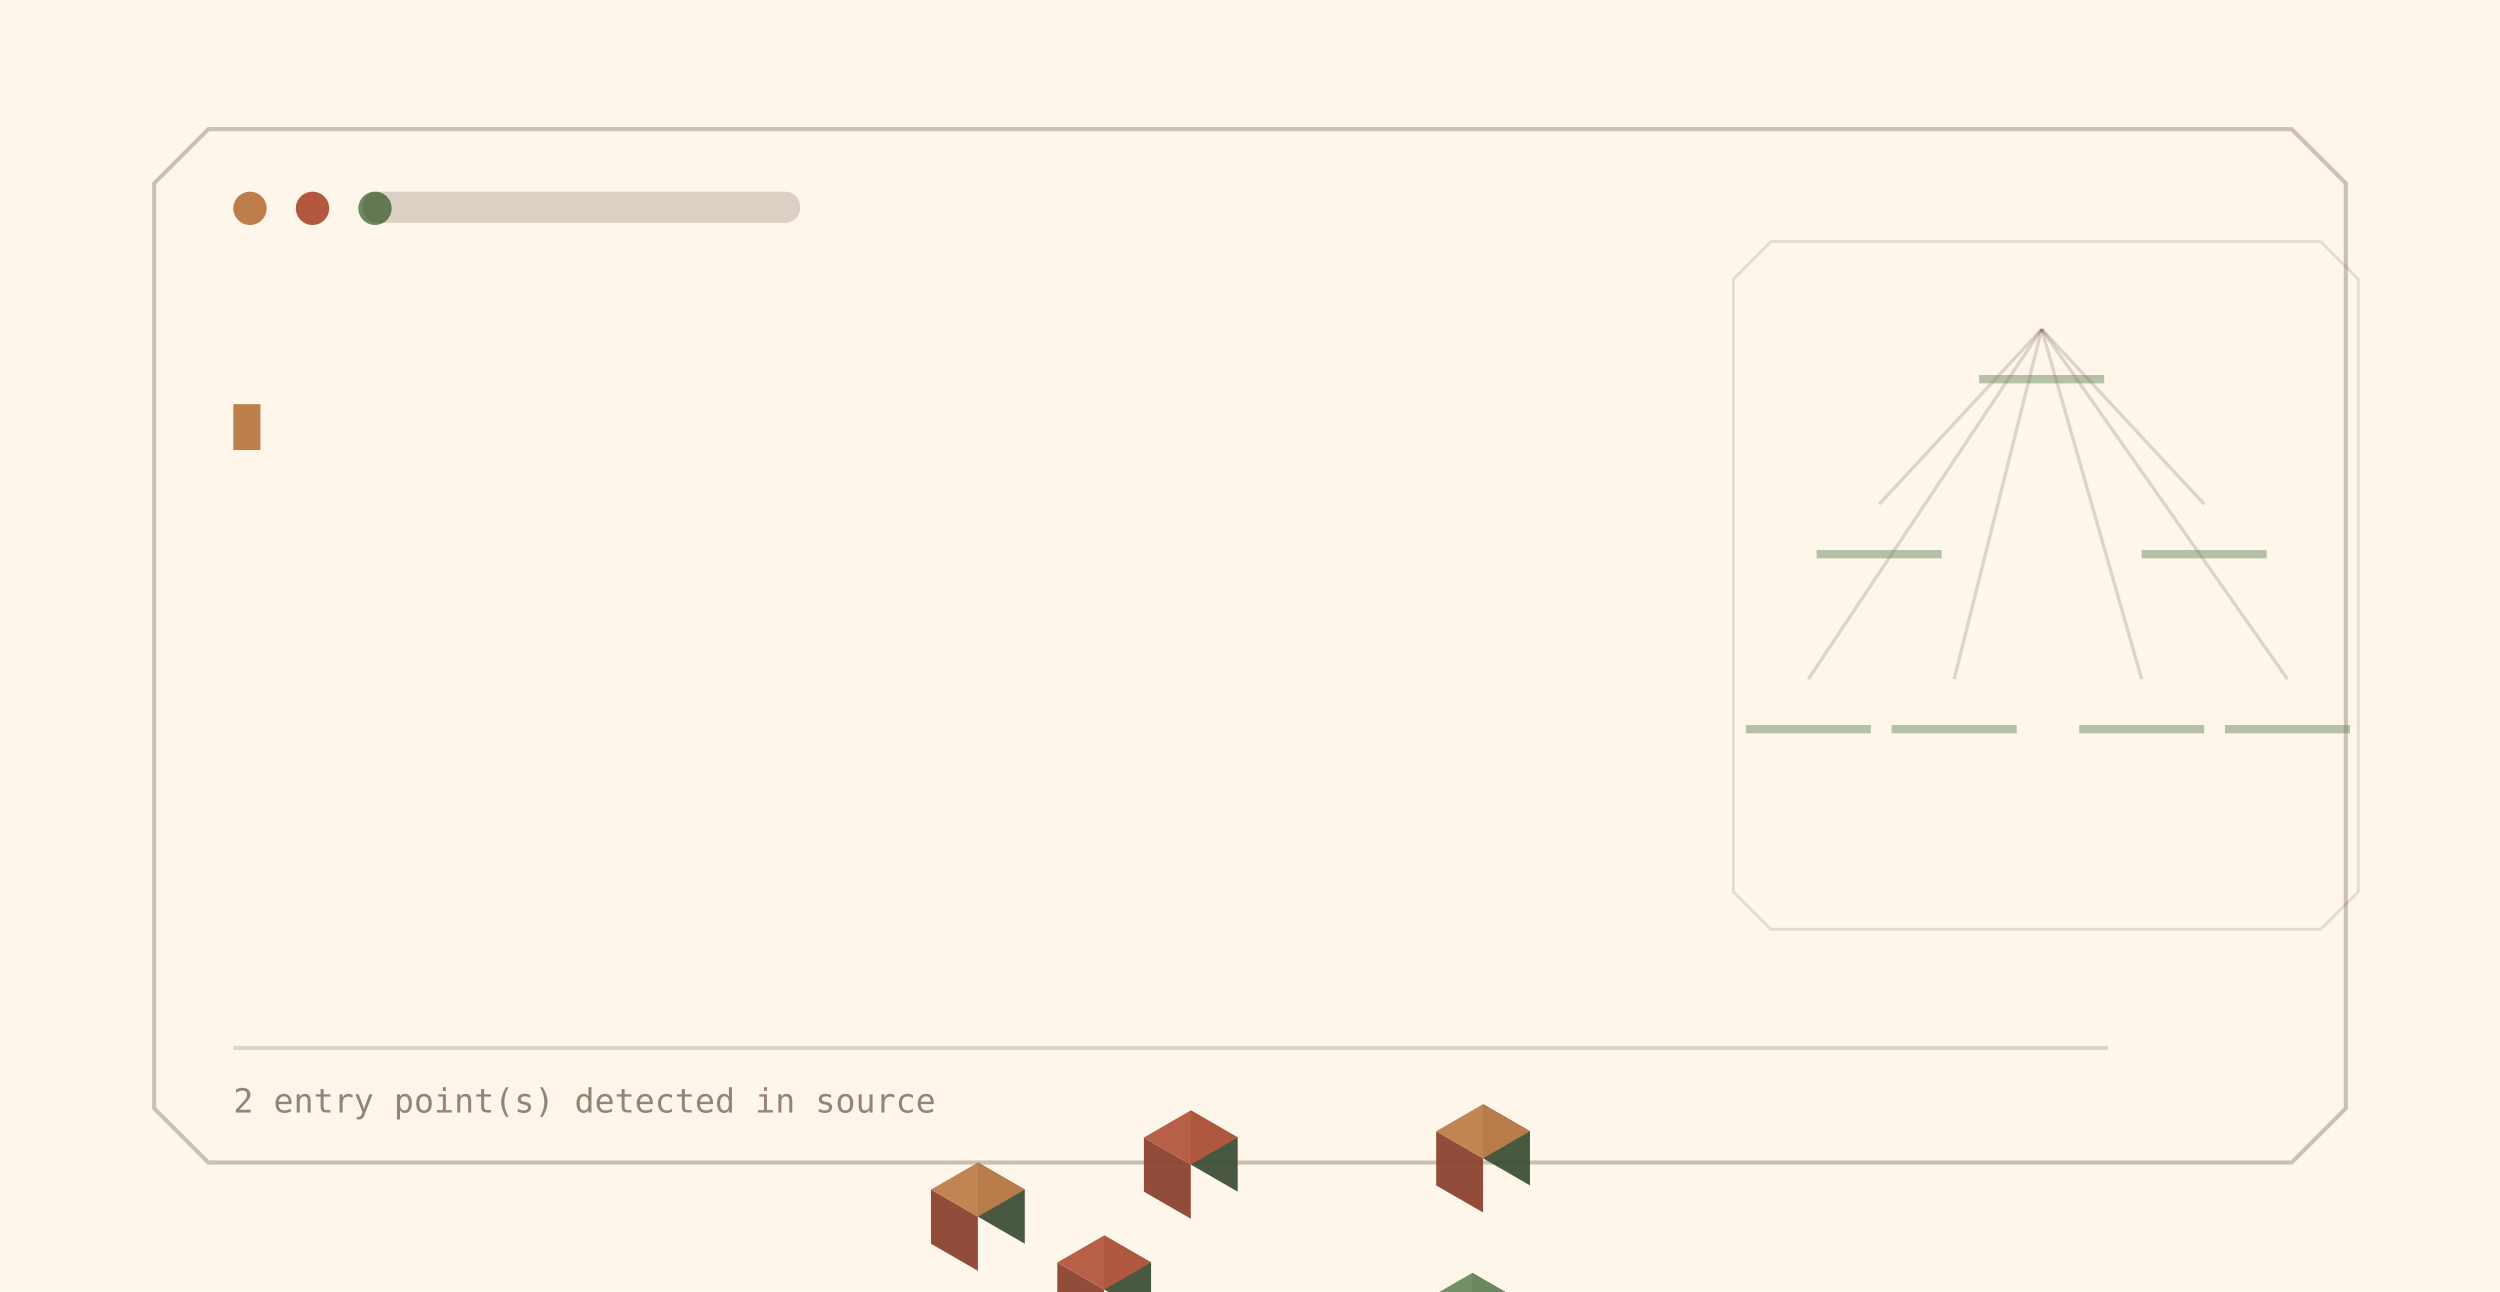
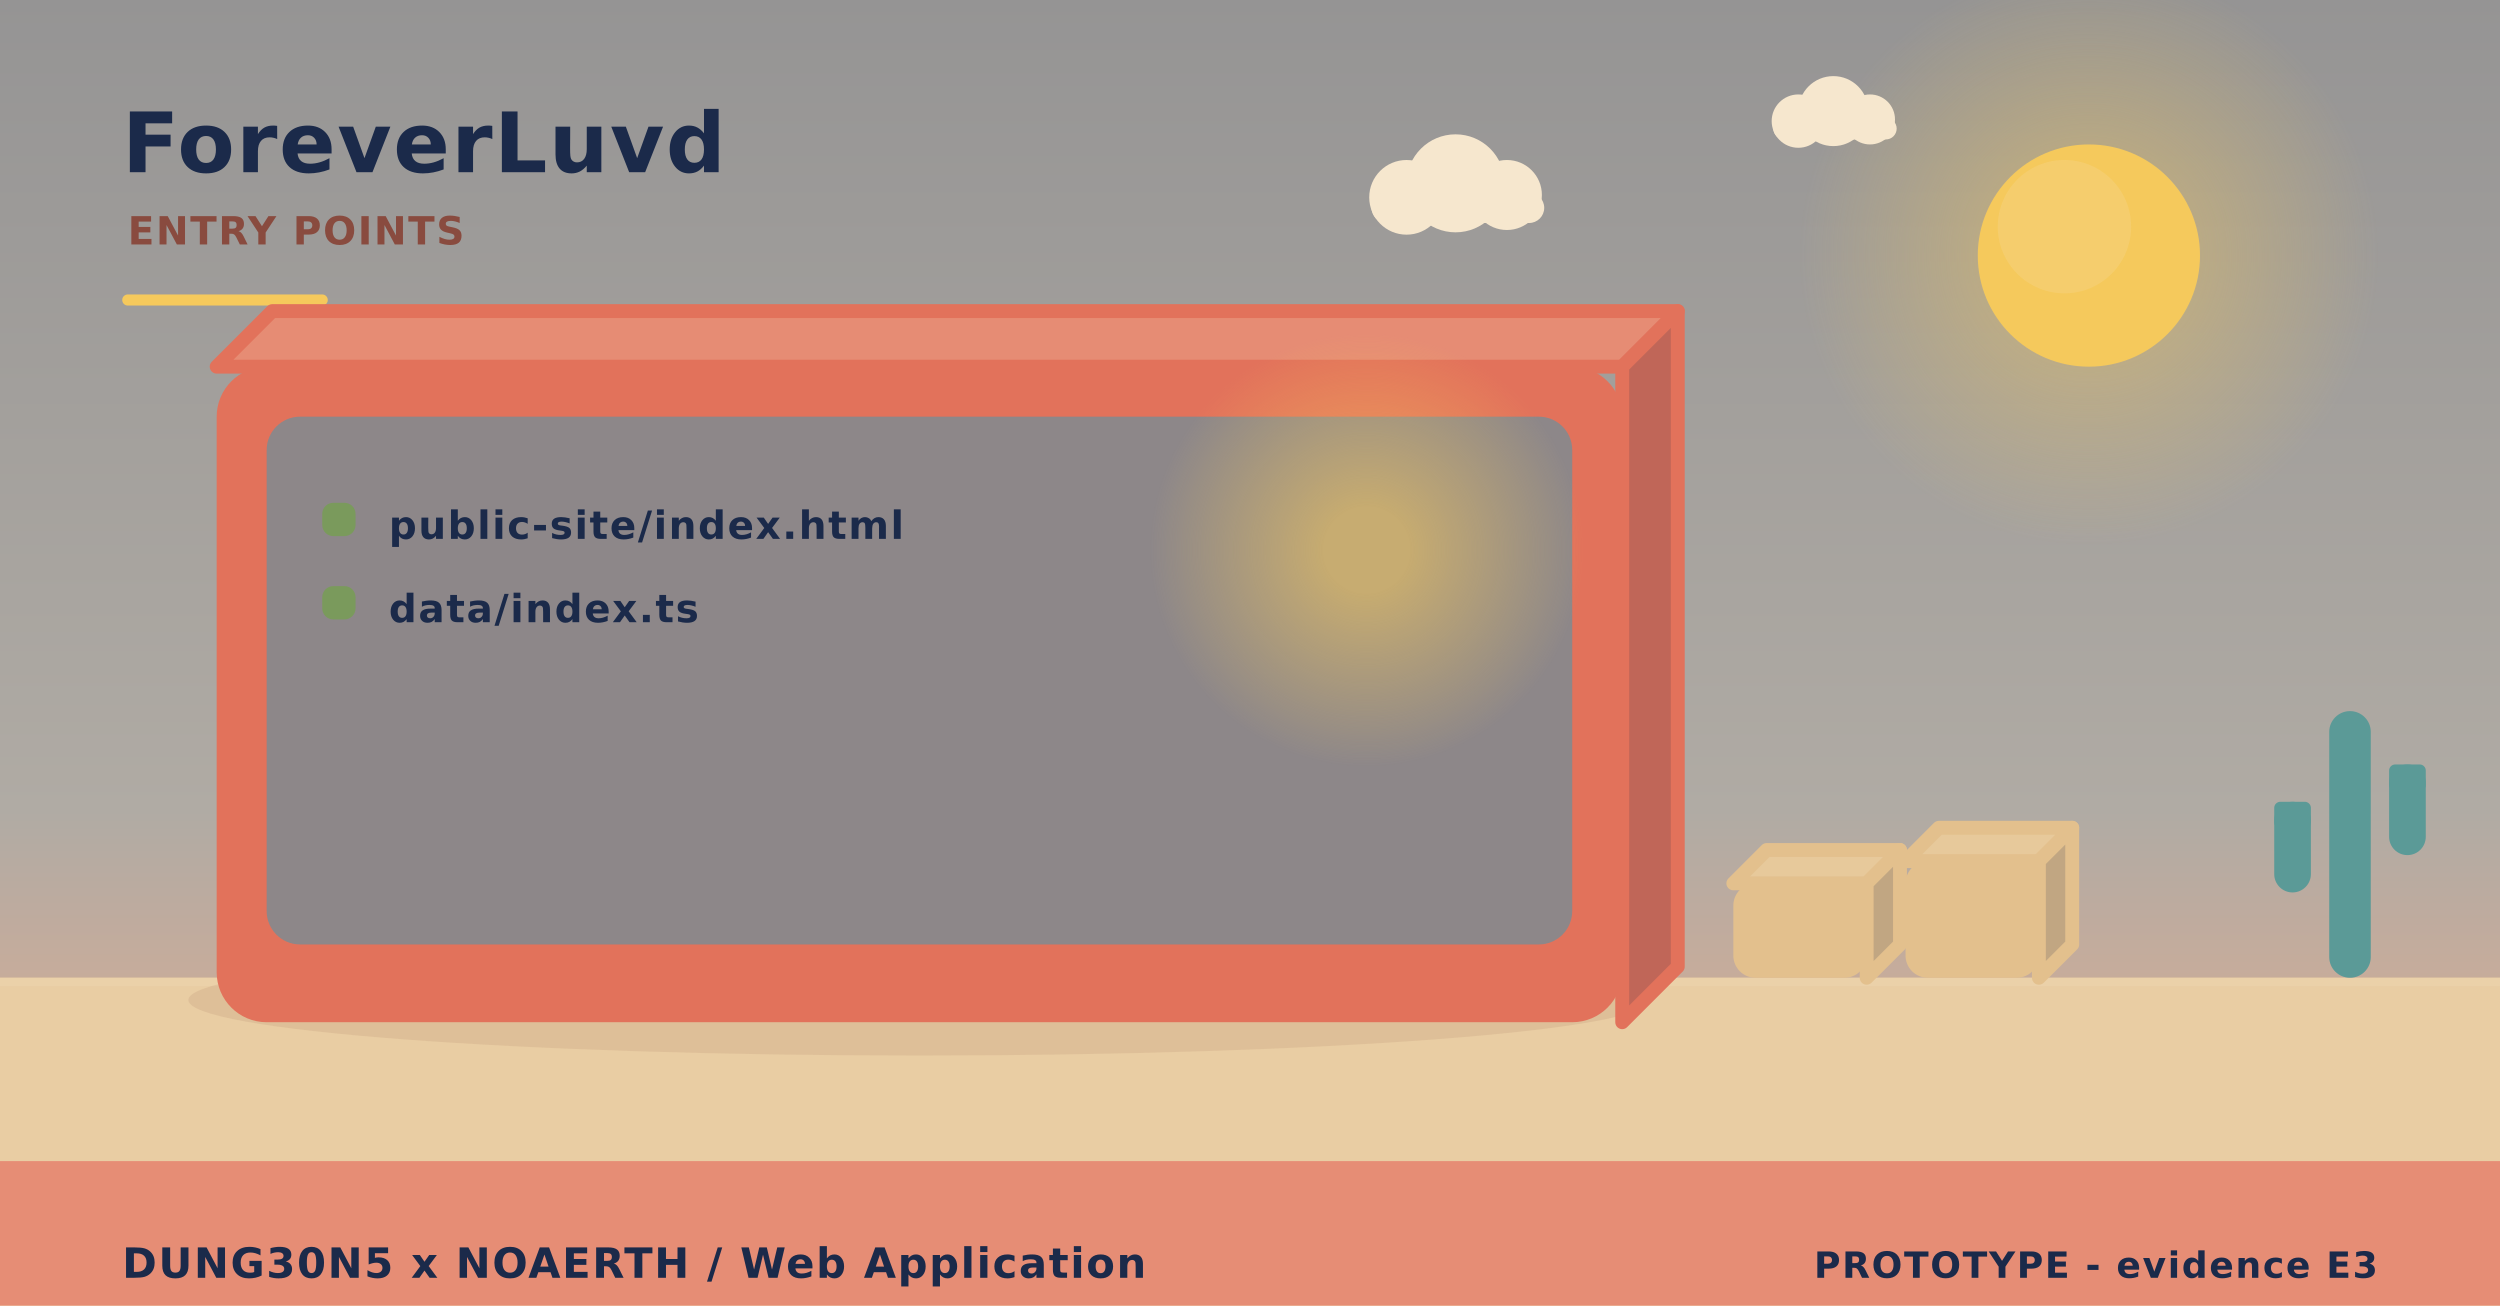
- <svg xmlns="http://www.w3.org/2000/svg" viewBox="0 0 1200 620" width="1200" height="620" role="img" aria-label="ForeverLuvd command surface">
-   <rect width="1200" height="620" fill="#fef6eb" />
-   <defs>
-     <linearGradient id="gt" x1="0" y1="0" x2="1" y2="1">
-       <stop offset="0%" stop-color="#be7e4c" />
-       <stop offset="100%" stop-color="#b4573f" />
-     </linearGradient>
-   </defs>
-   <path d="M100.00,62.00 H1100.00 L1126.00,88.00 V532.00 L1100.00,558.00 H100.00 L74.00,532.00 V88.00 Z" fill="none" stroke="rgba(63,37,22,0.300)" stroke-width="2.00" opacity="0.85" />
-   <circle cx="120.00" cy="100.00" r="8.00" fill="#be7e4c" opacity="1.00" />
-   <circle cx="150.00" cy="100.00" r="8.00" fill="#b4573f" opacity="1.00" />
-   <circle cx="180.00" cy="100.00" r="8.00" fill="#6c8a62" opacity="1.00" />
-   <rect x="174.00" y="92.00" width="210.00" height="15.00" rx="7.00" fill="rgba(63,37,22,0.180)" opacity="1.00" />
-   <text x="112" y="148" font-family="ui-monospace,SFMono-Regular,Menlo,monospace" font-size="21" fill="rgba(63,37,22,0.800)" opacity="0">public-site/index.html<animate attributeName="opacity" values="0;1;1;0" dur="1.5s" begin="0.0s" repeatCount="indefinite" />
-   </text>
-   <text x="112" y="182" font-family="ui-monospace,SFMono-Regular,Menlo,monospace" font-size="21" fill="rgba(63,37,22,0.800)" opacity="0">data/index.ts<animate attributeName="opacity" values="0;1;1;0" dur="1.5s" begin="1.5s" repeatCount="indefinite" />
-   </text>
-   <rect x="112" y="194" width="13" height="22" fill="#be7e4c">
-     <animate attributeName="opacity" values="1;0;1" dur="1.05s" begin="0s" repeatCount="indefinite" />
-   </rect>
-   <path d="M850.00,116.00 H1114.00 L1132.00,134.00 V428.00 L1114.00,446.00 H850.00 L832.00,428.00 V134.00 Z" fill="none" stroke="rgba(63,37,22,0.180)" stroke-width="1.40" opacity="0.70" />
-   <line x1="980.00" y1="158.00" x2="902.00" y2="242.00" stroke="rgba(63,37,22,0.300)" stroke-width="1.60" opacity="0.55" />
-   <line x1="980.00" y1="158.00" x2="1058.00" y2="242.00" stroke="rgba(63,37,22,0.300)" stroke-width="1.60" opacity="0.55" />
-   <line x1="980.00" y1="158.00" x2="868.00" y2="326.00" stroke="rgba(63,37,22,0.300)" stroke-width="1.60" opacity="0.55" />
-   <line x1="980.00" y1="158.00" x2="938.00" y2="326.00" stroke="rgba(63,37,22,0.300)" stroke-width="1.60" opacity="0.55" />
-   <line x1="980.00" y1="158.00" x2="1028.00" y2="326.00" stroke="rgba(63,37,22,0.300)" stroke-width="1.60" opacity="0.55" />
-   <line x1="980.00" y1="158.00" x2="1098.00" y2="326.00" stroke="rgba(63,37,22,0.300)" stroke-width="1.60" opacity="0.55" />
-   <polygon points="711.87,556.00 734.39,569.00 734.39,543.00 711.87,530.00" fill="#3f5039" opacity="0.95" />
-   <polygon points="689.36,569.00 711.87,582.00 711.87,556.00 689.36,543.00" fill="#8c4431" opacity="0.95" />
-   <polygon points="711.87,530.00 734.39,543.00 711.87,556.00 689.36,543.00" fill="#be7e4c" opacity="0.95" />
+ <svg xmlns="http://www.w3.org/2000/svg" width="900" height="470" viewBox="0 0 900 470" role="img" aria-label="ForeverLuvd - how it is operated">
+   <linearGradient id="skyt" x1="0" y1="0" x2="0" y2="1">
+     <stop offset="0" stop-color="#959494" />
+     <stop offset="0.62" stop-color="#b0aba4" />
+     <stop offset="1" stop-color="#f3ad8a" />
+   </linearGradient>
+   <rect width="900" height="470" fill="url(#skyt)" />
+   <radialGradient id="sunt">
+     <stop offset="0.35" stop-color="#f5c95c" stop-opacity="0.34" />
+     <stop offset="1" stop-color="#f5c95c" stop-opacity="0" />
+   </radialGradient>
+   <circle cx="752" cy="92" r="104" fill="url(#sunt)" />
+   <circle cx="752" cy="92" r="40" fill="#f5c95c" />
+   <circle cx="743.2" cy="81.6" r="24" fill="#f5d27e" opacity="0.5" />
  <g>
-     <rect x="950.00" y="180.00" width="60.00" height="4.00" rx="0.00" fill="rgba(108,138,98,0.500)" opacity="1.00" />
-     <animate attributeName="opacity" values="0.25;1.0;0.25" dur="13.05s" begin="0.0s" repeatCount="indefinite" />
+     <circle cx="524" cy="66" r="17.64" fill="#f6e7ce" />
+     <circle cx="506.36" cy="71.04" r="13.44" fill="#f6e7ce" />
+     <circle cx="542.48" cy="70.2" r="12.6" fill="#f6e7ce" />
+     <rect x="493.76" y="69.36" width="62.16" height="10.92" rx="5.46" fill="#f6e7ce" />
+     <animateTransform attributeName="transform" type="translate" values="0 0;24 0;0 0" dur="36s" begin="0s" repeatCount="indefinite" />
  </g>
-   <polygon points="571.58,559.00 594.09,572.00 594.09,546.00 571.58,533.00" fill="#3f5039" opacity="0.95" />
-   <polygon points="549.06,572.00 571.58,585.00 571.58,559.00 549.06,546.00" fill="#8c4431" opacity="0.95" />
-   <polygon points="571.58,533.00 594.09,546.00 571.58,559.00 549.06,546.00" fill="#b4573f" opacity="0.95" />
  <g>
-     <rect x="872.00" y="264.00" width="60.00" height="4.00" rx="0.00" fill="rgba(108,138,98,0.500)" opacity="1.00" />
-     <animate attributeName="opacity" values="0.25;1.0;0.25" dur="13.05s" begin="0.4s" repeatCount="indefinite" />
+     <circle cx="660" cy="40" r="12.6" fill="#f6e7ce" />
+     <circle cx="647.4" cy="43.6" r="9.6" fill="#f6e7ce" />
+     <circle cx="673.2" cy="43" r="9" fill="#f6e7ce" />
+     <rect x="638.4" y="42.4" width="44.4" height="7.8" rx="3.9" fill="#f6e7ce" />
+     <animateTransform attributeName="transform" type="translate" values="0 0;-18 0;0 0" dur="46s" begin="3s" repeatCount="indefinite" />
  </g>
-   <polygon points="706.68,637.00 729.19,650.00 729.19,624.00 706.68,611.00" fill="#3f5039" opacity="0.95" />
-   <polygon points="684.16,650.00 706.68,663.00 706.68,637.00 684.16,624.00" fill="#8c4431" opacity="0.95" />
-   <polygon points="706.68,611.00 729.19,624.00 706.68,637.00 684.16,624.00" fill="#6c8a62" opacity="0.95" />
+   <rect x="0" y="352" width="900" height="118" fill="#e9cda3" />
+   <rect x="0" y="352" width="900" height="3" fill="#ebd1a9" />
+   <text x="44" y="62" font-family="Verdana,DejaVu Sans,sans-serif" font-size="30" font-weight="700" letter-spacing="0.6" fill="#1b2a4a" text-anchor="start">ForeverLuvd</text>
+   <text x="46" y="88" font-family="Verdana,DejaVu Sans,sans-serif" font-size="14" font-weight="700" letter-spacing="0.6" fill="#894b3f" text-anchor="start">ENTRY POINTS</text>
+   <rect x="44" y="106" width="74" height="4" rx="2" fill="#f5c95c" />
+   <ellipse cx="331" cy="360" rx="263.2" ry="20" fill="rgba(138,90,68,0.11)" />
+   <path d="M78,132 L584,132 L604,112 L98,112 Z" fill="#e68c74" stroke="#e2725b" stroke-width="5" stroke-linejoin="round" />
+   <path d="M584,132 L604,112 L604,348 L584,368 Z" fill="#c06658" stroke="#e2725b" stroke-width="5" stroke-linejoin="round" />
+   <rect x="78" y="132" width="506" height="236" rx="18" fill="#e2725b" />
+   <rect x="96" y="150" width="470" height="190" rx="12" fill="#88888c" opacity="0.94" />
+   <radialGradient id="lamp48648">
+     <stop offset="0.2" stop-color="#f5c95c" stop-opacity="0.55" />
+     <stop offset="1" stop-color="#f5c95c" stop-opacity="0" />
+   </radialGradient>
+   <circle cx="492" cy="198" r="78" fill="url(#lamp48648)" />
+   <rect x="116" y="181" width="12" height="12" rx="4" fill="#7a9a5c" />
  <g>
-     <rect x="1028.00" y="264.00" width="60.00" height="4.00" rx="0.00" fill="rgba(108,138,98,0.500)" opacity="1.00" />
-     <animate attributeName="opacity" values="0.25;1.0;0.25" dur="13.05s" begin="0.8s" repeatCount="indefinite" />
+     <text x="140" y="194" font-family="Verdana,DejaVu Sans,sans-serif" font-size="14" font-weight="700" letter-spacing="0.6" fill="#1b2a4a" text-anchor="start">public-site/index.html</text>
+     <animateTransform attributeName="transform" type="translate" values="0 10;0 0" dur="0.7s" begin="0.4s" fill="freeze" />
  </g>
-   <polygon points="469.39,584.00 491.90,597.00 491.90,571.00 469.39,558.00" fill="#3f5039" opacity="0.95" />
-   <polygon points="446.87,597.00 469.39,610.00 469.39,584.00 446.87,571.00" fill="#8c4431" opacity="0.95" />
-   <polygon points="469.39,558.00 491.90,571.00 469.39,584.00 446.87,571.00" fill="#be7e4c" opacity="0.95" />
+   <rect x="116" y="211" width="12" height="12" rx="4" fill="#7a9a5c" />
  <g>
-     <rect x="838.00" y="348.00" width="60.00" height="4.00" rx="0.00" fill="rgba(108,138,98,0.500)" opacity="1.00" />
-     <animate attributeName="opacity" values="0.25;1.0;0.25" dur="13.05s" begin="1.2s" repeatCount="indefinite" />
+     <text x="140" y="224" font-family="Verdana,DejaVu Sans,sans-serif" font-size="14" font-weight="700" letter-spacing="0.6" fill="#1b2a4a" text-anchor="start">data/index.ts</text>
+     <animateTransform attributeName="transform" type="translate" values="0 10;0 0" dur="0.7s" begin="0.7s" fill="freeze" />
  </g>
-   <polygon points="530.01,619.00 552.52,632.00 552.52,606.00 530.01,593.00" fill="#3f5039" opacity="0.95" />
-   <polygon points="507.49,632.00 530.01,645.00 530.01,619.00 507.49,606.00" fill="#8c4431" opacity="0.95" />
-   <polygon points="530.01,593.00 552.52,606.00 530.01,619.00 507.49,606.00" fill="#b4573f" opacity="0.95" />
-   <g>
-     <rect x="908.00" y="348.00" width="60.00" height="4.00" rx="0.00" fill="rgba(108,138,98,0.500)" opacity="1.00" />
-     <animate attributeName="opacity" values="0.25;1.0;0.25" dur="13.05s" begin="1.6s" repeatCount="indefinite" />
-   </g>
-   <polygon points="607.95,664.00 630.47,677.00 630.47,651.00 607.95,638.00" fill="#3f5039" opacity="0.95" />
-   <polygon points="585.43,677.00 607.95,690.00 607.95,664.00 585.43,651.00" fill="#8c4431" opacity="0.95" />
-   <polygon points="607.95,638.00 630.47,651.00 607.95,664.00 585.43,651.00" fill="#6c8a62" opacity="0.95" />
-   <g>
-     <rect x="998.00" y="348.00" width="60.00" height="4.00" rx="0.00" fill="rgba(108,138,98,0.500)" opacity="1.00" />
-     <animate attributeName="opacity" values="0.25;1.0;0.25" dur="13.05s" begin="2.0s" repeatCount="indefinite" />
-   </g>
-   <polygon points="668.57,699.00 691.09,712.00 691.09,686.00 668.57,673.00" fill="#3f5039" opacity="0.95" />
-   <polygon points="646.05,712.00 668.57,725.00 668.57,699.00 646.05,686.00" fill="#8c4431" opacity="0.95" />
-   <polygon points="668.57,673.00 691.09,686.00 668.57,699.00 646.05,686.00" fill="#be7e4c" opacity="0.95" />
-   <g>
-     <rect x="1068.00" y="348.00" width="60.00" height="4.00" rx="0.00" fill="rgba(108,138,98,0.500)" opacity="1.00" />
-     <animate attributeName="opacity" values="0.25;1.0;0.25" dur="13.05s" begin="2.4s" repeatCount="indefinite" />
-   </g>
-   <rect x="112.00" y="502.00" width="900.00" height="2.00" rx="0.00" fill="rgba(63,37,22,0.160)" opacity="1.00" />
-   <text x="112" y="534" font-family="ui-monospace,Menlo,monospace" font-size="16" fill="rgba(63,37,22,0.550)">2 entry point(s) detected in source</text>
+   <path d="M624,318 L672,318 L684,306 L636,306 Z" fill="#e7c99b" stroke="#e3c08d" stroke-width="5" stroke-linejoin="round" />
+   <path d="M672,318 L684,306 L684,340 L672,352 Z" fill="#c1a682" stroke="#e3c08d" stroke-width="5" stroke-linejoin="round" />
+   <rect x="624" y="318" width="48" height="34" rx="8" fill="#e3c08d" />
+   <path d="M686,310 L734,310 L746,298 L698,298 Z" fill="#e7c99b" stroke="#e3c08d" stroke-width="5" stroke-linejoin="round" />
+   <path d="M734,310 L746,298 L746,340 L734,352 Z" fill="#c1a682" stroke="#e3c08d" stroke-width="5" stroke-linejoin="round" />
+   <rect x="686" y="310" width="48" height="42" rx="8" fill="#e3c08d" />
+   <rect x="838.52" y="256" width="14.96" height="96" rx="7.48" fill="#5b9a97" />
+   <rect x="818.72" y="288.64" width="13.2" height="32.64" rx="6.6" fill="#5b9a97" />
+   <rect x="818.72" y="288.64" width="13.2" height="9.6" rx="2.2" fill="#5b9a97" />
+   <rect x="860.08" y="275.2" width="13.2" height="32.64" rx="6.6" fill="#5b9a97" />
+   <rect x="860.08" y="275.2" width="13.2" height="9.6" rx="2.2" fill="#5b9a97" />
+   <rect x="0" y="418" width="900" height="52" rx="0" fill="#e68972" opacity="0.94" />
+   <text x="44" y="460" font-family="Verdana,DejaVu Sans,sans-serif" font-size="15" font-weight="700" letter-spacing="0.6" fill="#1b2a4a" text-anchor="start">DUNG30N5 x NOAERTH  /  Web Application</text>
+   <text x="856" y="460" font-family="Verdana,DejaVu Sans,sans-serif" font-size="13" font-weight="700" letter-spacing="0.6" fill="#1b2a4a" text-anchor="end">PROTOTYPE  -  evidence E3</text>
</svg>
